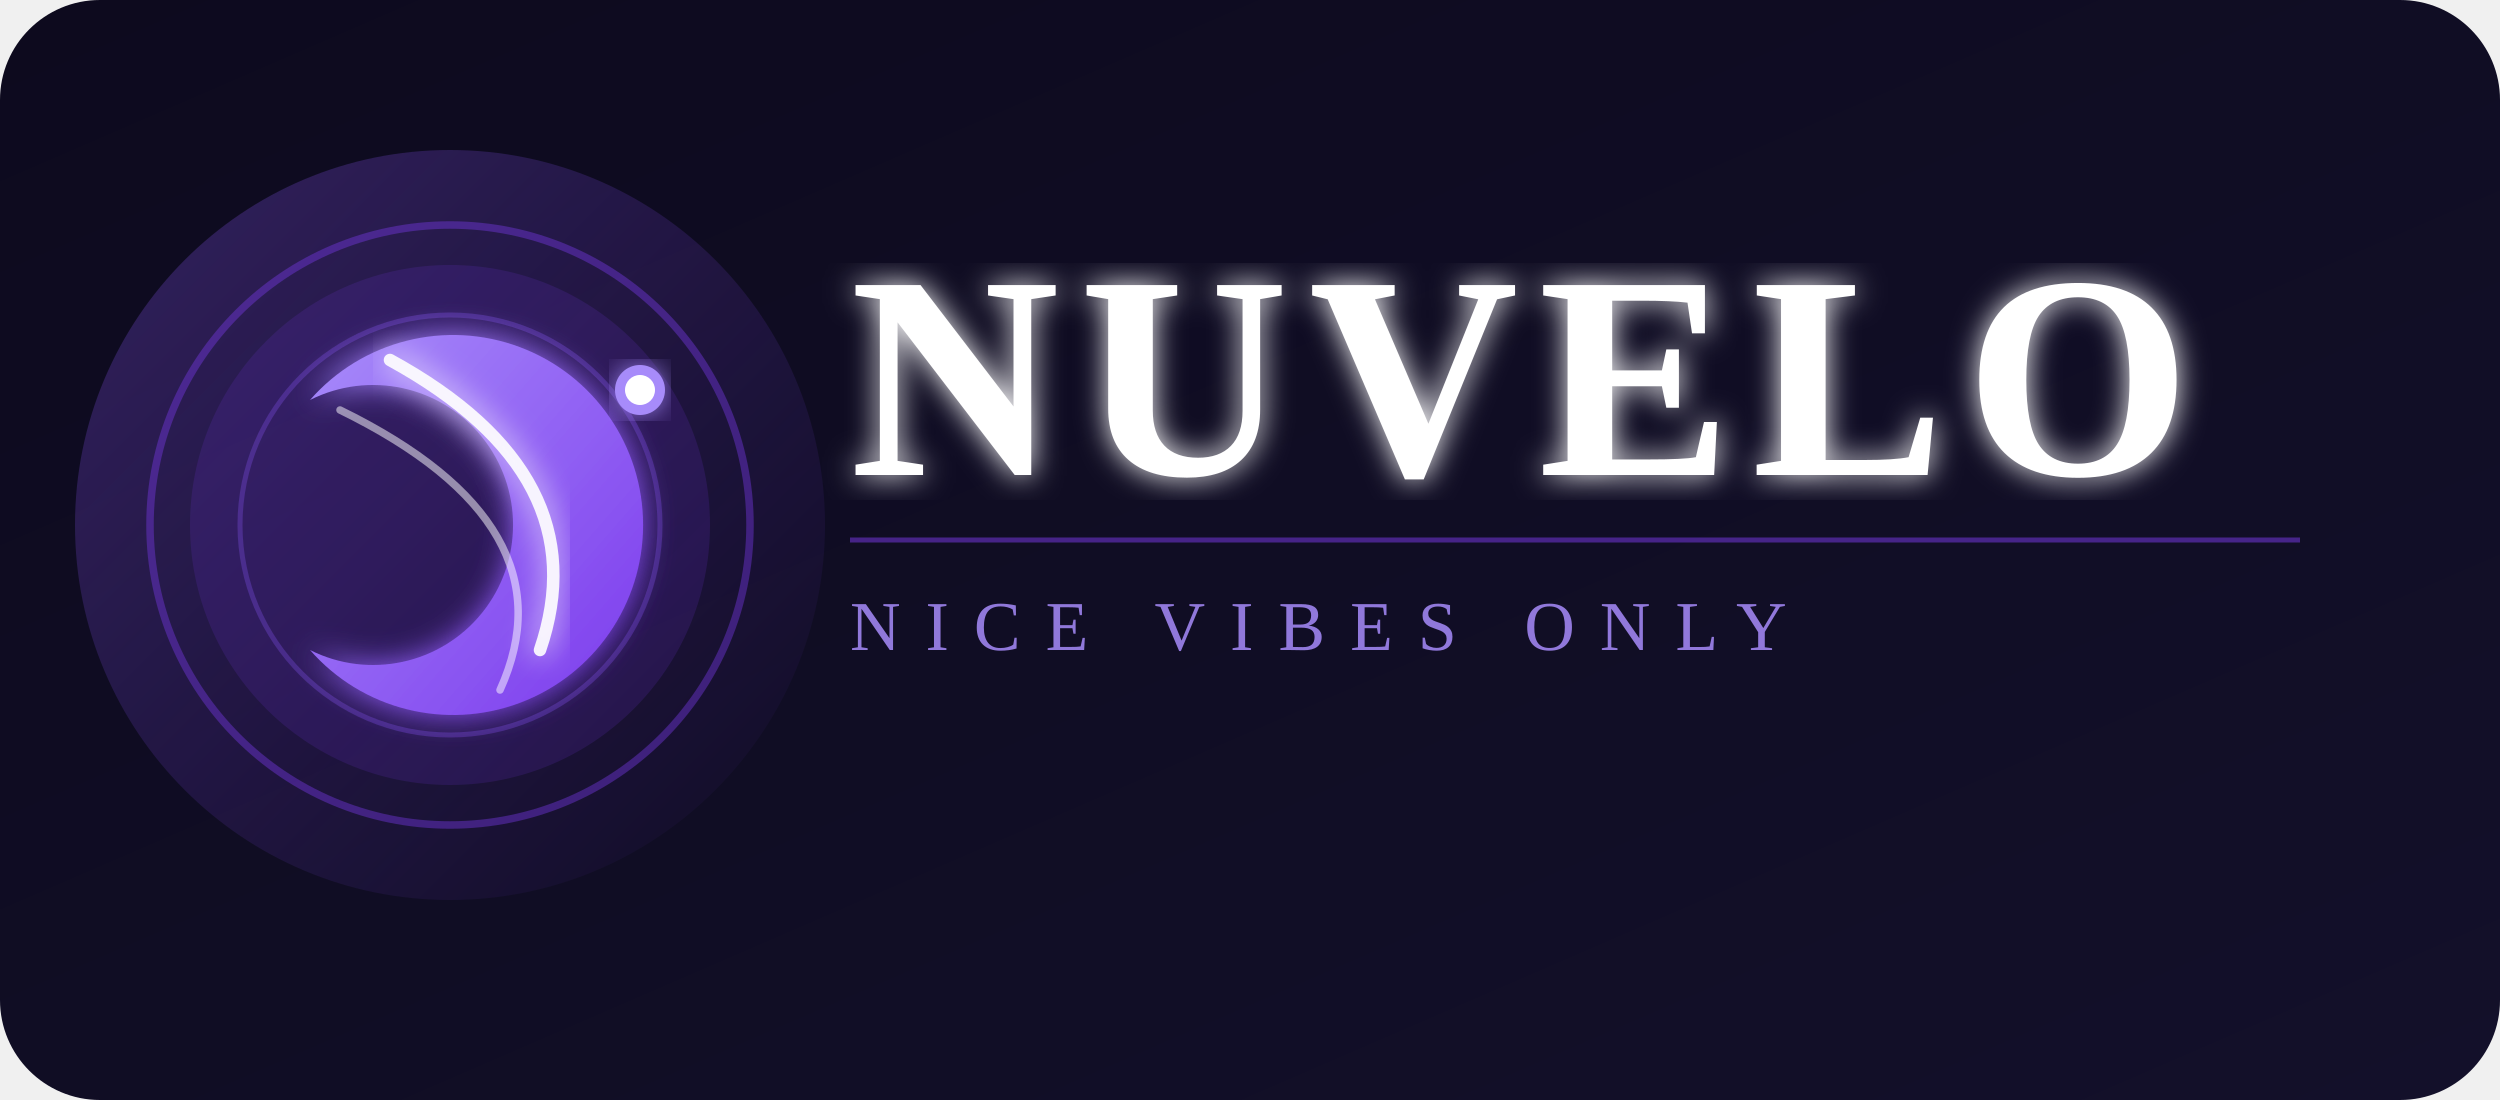
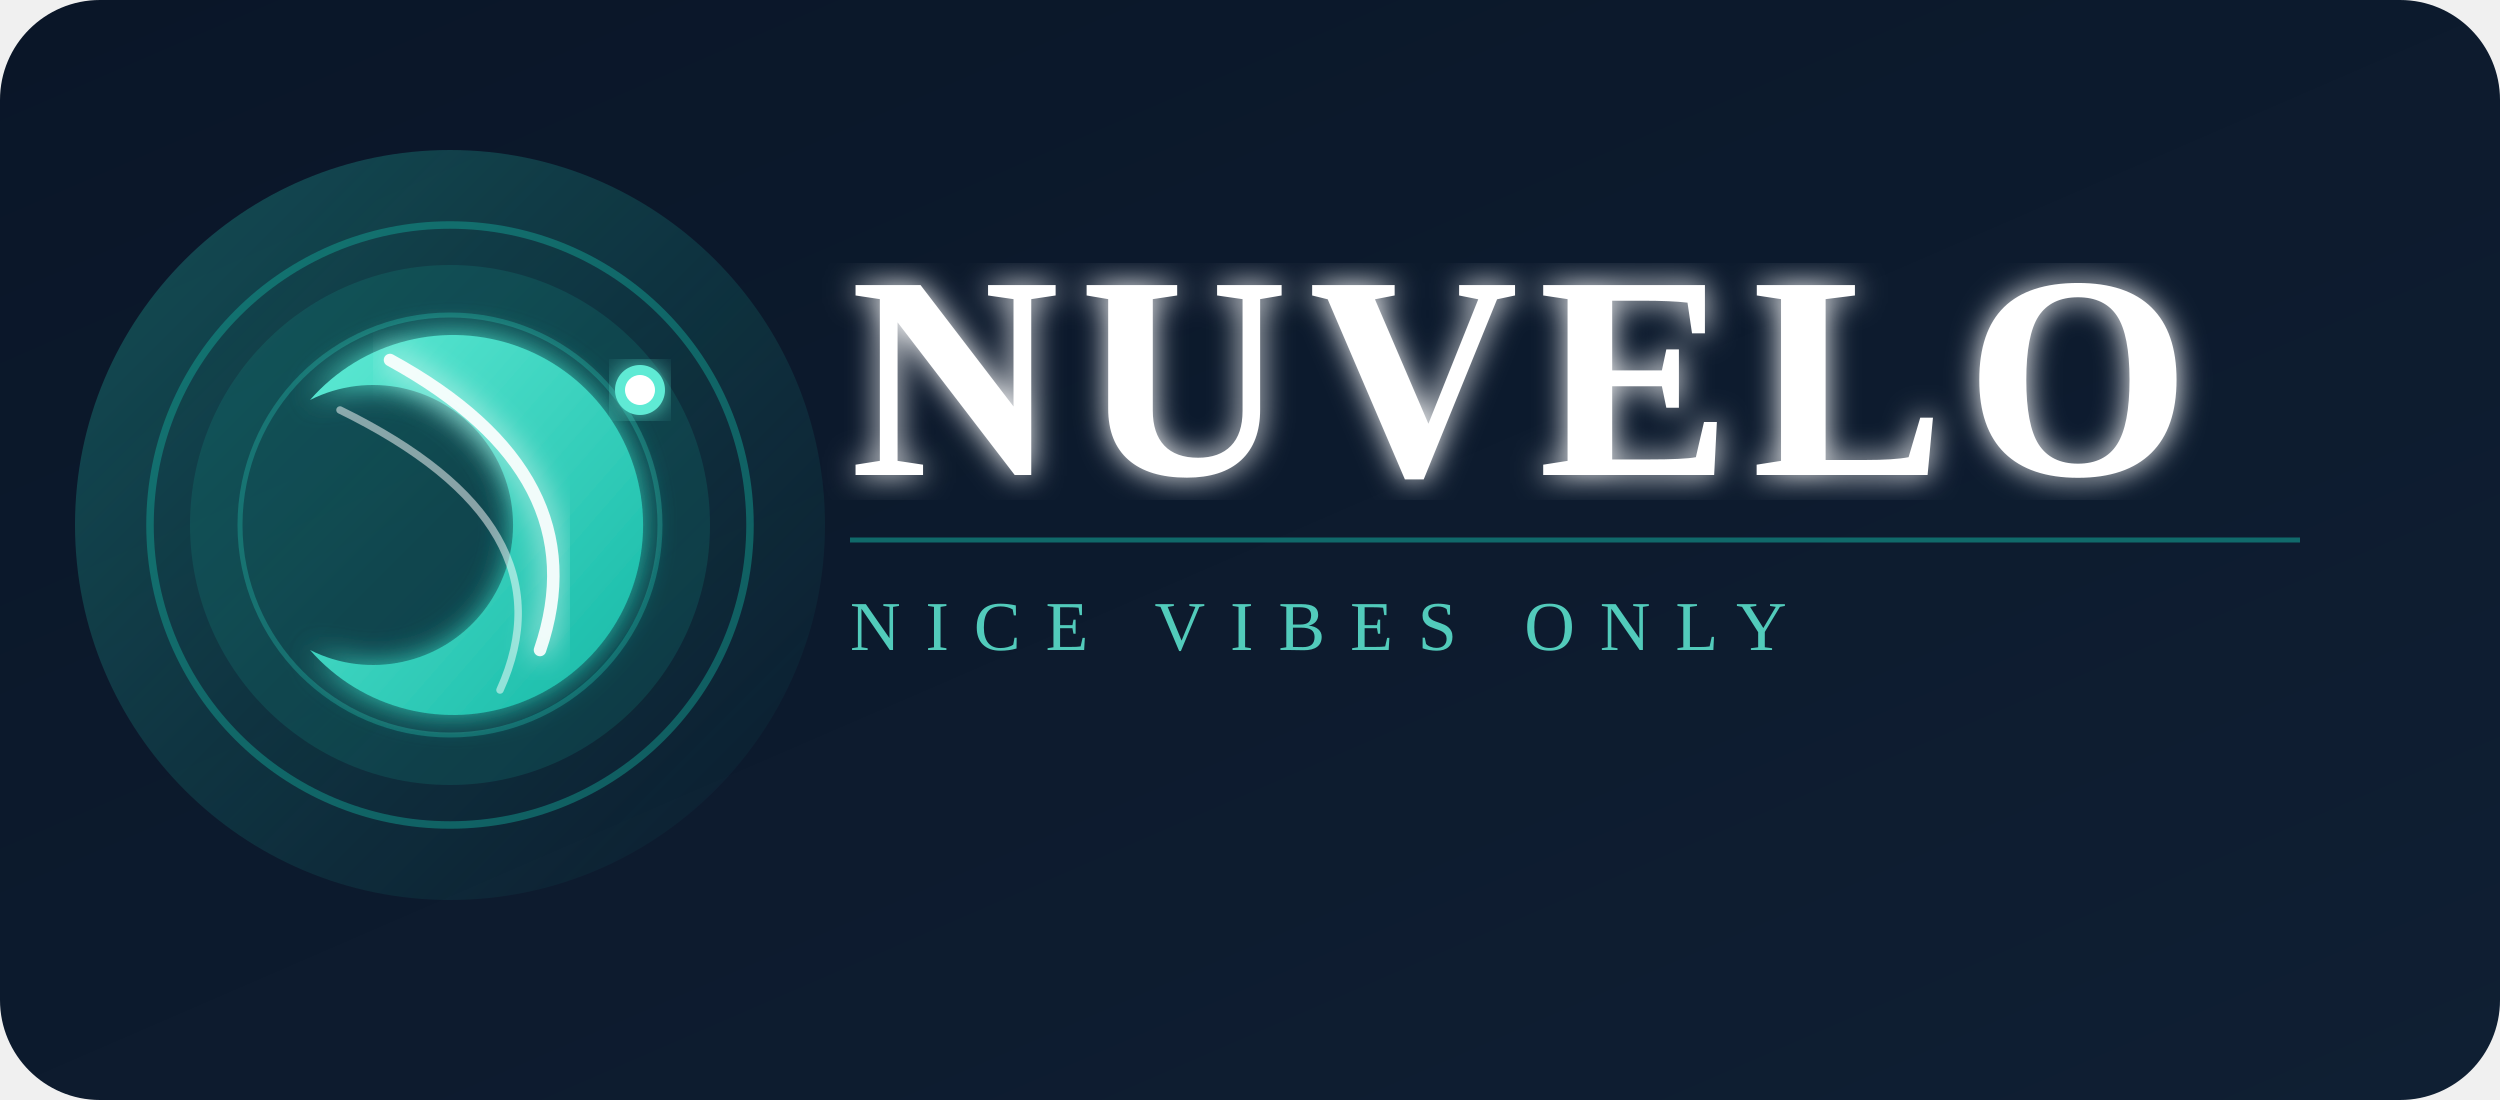
<svg xmlns="http://www.w3.org/2000/svg" viewBox="0 0 500 220" width="500" height="220">
  <defs>
    <linearGradient id="bgGrad" x1="0%" y1="0%" x2="100%" y2="100%">
-       <stop offset="0%" style="stop-color:#0D0A1E;stop-opacity:1" />
-       <stop offset="100%" style="stop-color:#13102A;stop-opacity:1" />
+       <stop offset="0%" style="stop-color:#0A1628;stop-opacity:1" />
+       <stop offset="100%" style="stop-color:#0F1F33;stop-opacity:1" />
    </linearGradient>
    <linearGradient id="symbolGrad" x1="0%" y1="0%" x2="100%" y2="100%">
-       <stop offset="0%" style="stop-color:#A78BFA;stop-opacity:1" />
-       <stop offset="100%" style="stop-color:#7C3AED;stop-opacity:1" />
+       <stop offset="0%" style="stop-color:#5EEAD4;stop-opacity:1" />
+       <stop offset="100%" style="stop-color:#14B8A6;stop-opacity:1" />
    </linearGradient>
    <linearGradient id="glowGrad" x1="0%" y1="0%" x2="100%" y2="100%">
-       <stop offset="0%" style="stop-color:#8B5CF6;stop-opacity:0.3" />
-       <stop offset="100%" style="stop-color:#7C3AED;stop-opacity:0" />
+       <stop offset="0%" style="stop-color:#2DD4BF;stop-opacity:0.3" />
+       <stop offset="100%" style="stop-color:#14B8A6;stop-opacity:0" />
    </linearGradient>
    <filter id="glow">
      <feGaussianBlur stdDeviation="3" result="coloredBlur" />
      <feMerge>
        <feMergeNode in="coloredBlur" />
        <feMergeNode in="SourceGraphic" />
      </feMerge>
    </filter>
    <filter id="softGlow">
      <feGaussianBlur stdDeviation="8" result="coloredBlur" />
      <feMerge>
        <feMergeNode in="coloredBlur" />
        <feMergeNode in="SourceGraphic" />
      </feMerge>
    </filter>
    <clipPath id="circleClip">
      <circle cx="90" cy="105" r="62" />
    </clipPath>
  </defs>
  <rect width="500" height="220" rx="20" fill="url(#bgGrad)" />
  <circle cx="90" cy="105" r="75" fill="url(#glowGrad)" />
-   <circle cx="90" cy="105" r="60" fill="none" stroke="#7C3AED" stroke-width="1.5" stroke-opacity="0.4" />
-   <circle cx="90" cy="105" r="42" fill="none" stroke="#8B5CF6" stroke-width="1" stroke-opacity="0.3" />
-   <circle cx="90" cy="105" r="52" fill="#7C3AED" fill-opacity="0.15" />
+   <circle cx="90" cy="105" r="60" fill="none" stroke="#14B8A6" stroke-width="1.5" stroke-opacity="0.4" />
+   <circle cx="90" cy="105" r="42" fill="none" stroke="#2DD4BF" stroke-width="1" stroke-opacity="0.3" />
+   <circle cx="90" cy="105" r="52" fill="#14B8A6" fill-opacity="0.15" />
  <circle cx="90" cy="105" r="38" fill="none" stroke="url(#symbolGrad)" stroke-width="0" filter="url(#glow)" />
  <path d="M 62 80             A 38 38 0 1 1 62 130             A 28 28 0 1 0 62 80 Z" fill="url(#symbolGrad)" filter="url(#glow)" />
  <path d="M 78 72 Q 120 95 108 130" fill="none" stroke="white" stroke-width="2.5" stroke-linecap="round" stroke-opacity="0.9" filter="url(#glow)" />
  <path d="M 68 82 Q 115 105 100 138" fill="none" stroke="white" stroke-width="1.5" stroke-linecap="round" stroke-opacity="0.5" />
-   <circle cx="128" cy="78" r="5" fill="#A78BFA" filter="url(#glow)" />
+   <circle cx="128" cy="78" r="5" fill="#5EEAD4" filter="url(#glow)" />
  <circle cx="128" cy="78" r="3" fill="white" />
  <text x="170" y="95" font-family="Georgia, 'Times New Roman', serif" font-size="58" font-weight="900" letter-spacing="4" fill="white" filter="url(#glow)">NUVELO</text>
-   <line x1="170" y1="108" x2="460" y2="108" stroke="#7C3AED" stroke-width="1" stroke-opacity="0.5" />
-   <text x="170" y="130" font-family="Georgia, 'Times New Roman', serif" font-size="14" font-weight="400" letter-spacing="5" fill="#A78BFA" fill-opacity="0.85">NICE VIBES ONLY</text>
+   <line x1="170" y1="108" x2="460" y2="108" stroke="#14B8A6" stroke-width="1" stroke-opacity="0.5" />
+   <text x="170" y="130" font-family="Georgia, 'Times New Roman', serif" font-size="14" font-weight="400" letter-spacing="5" fill="#5EEAD4" fill-opacity="0.85">NICE VIBES ONLY</text>
</svg>
